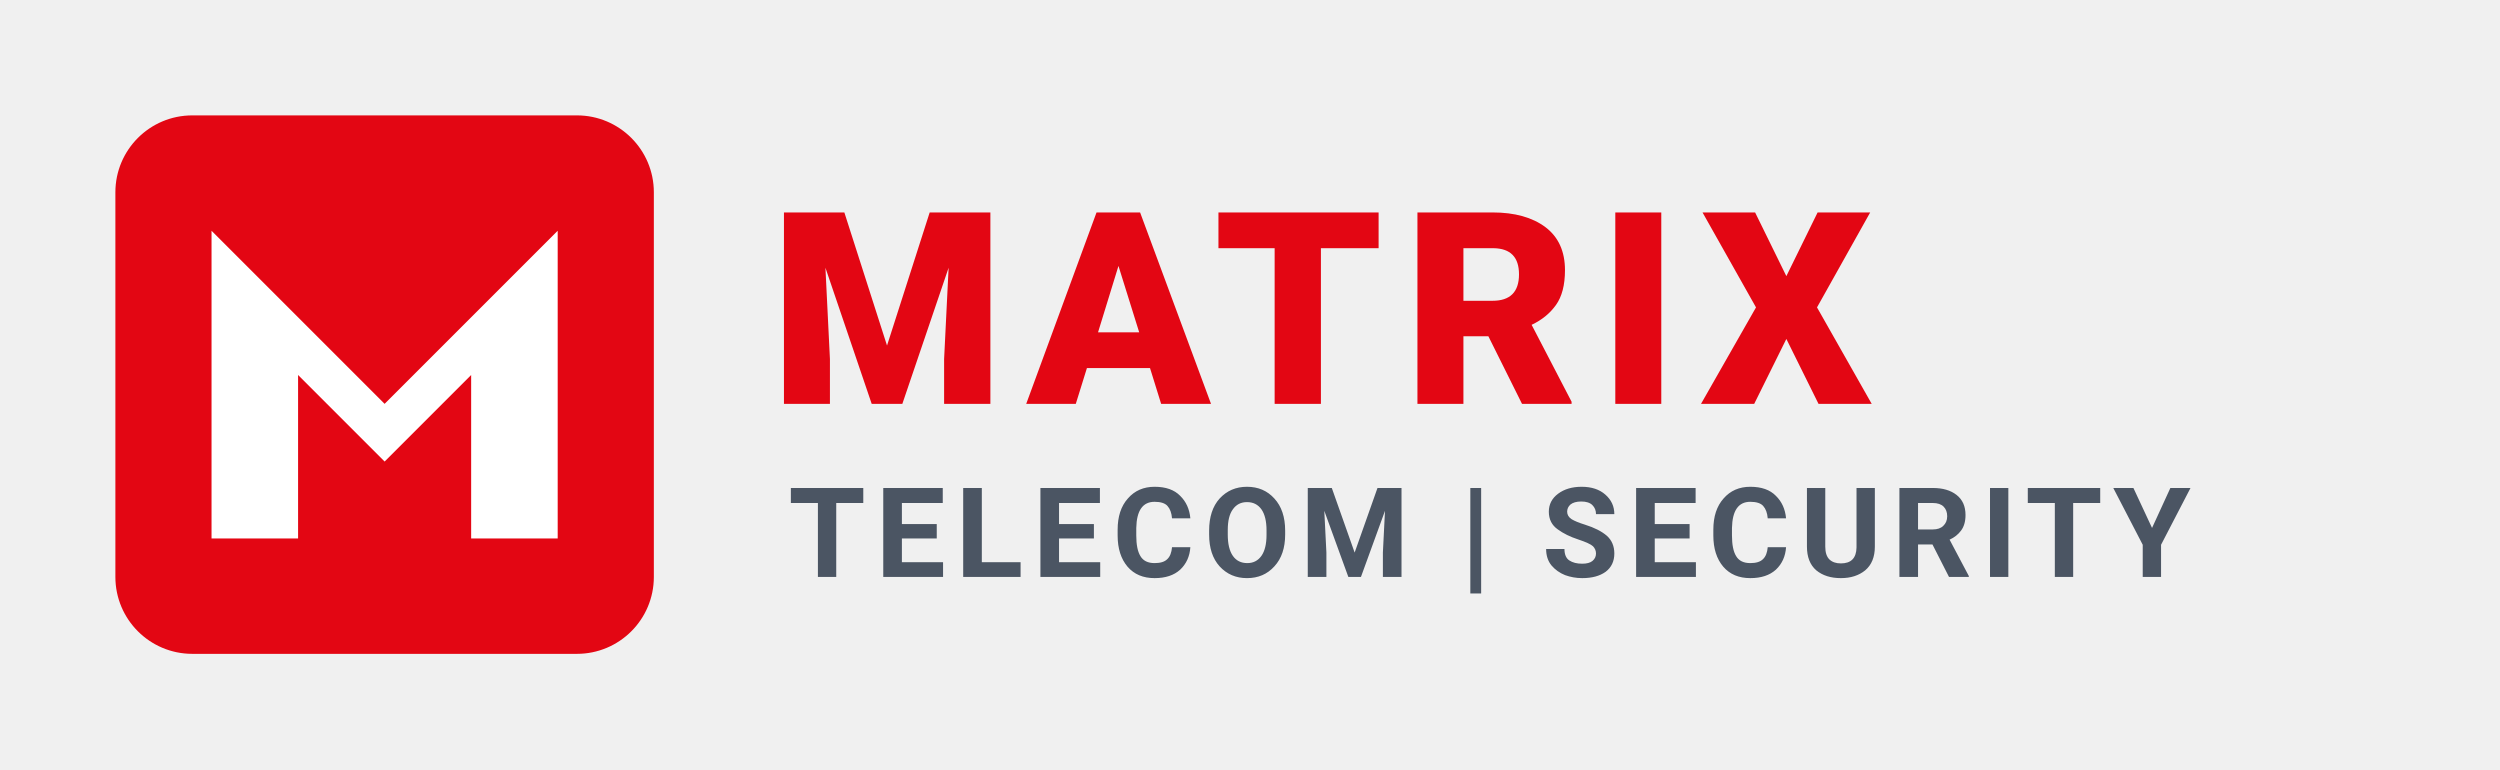
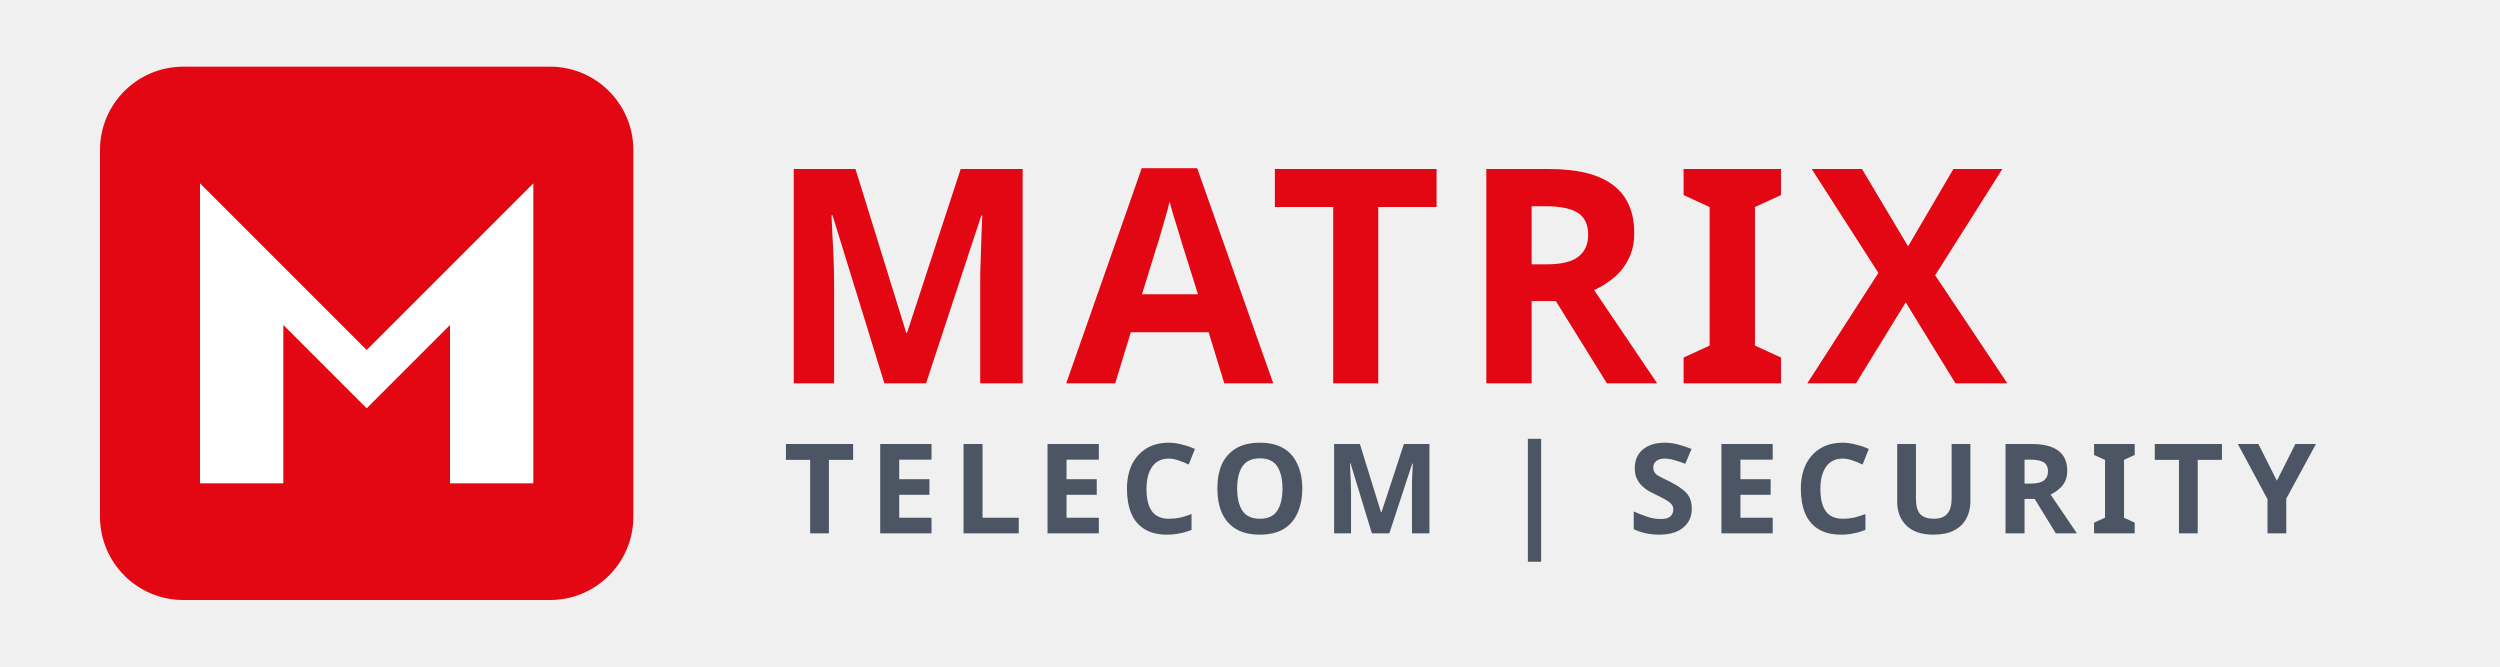
- <svg xmlns="http://www.w3.org/2000/svg" viewBox="0 0 130 40" width="130" height="40" fill="none">
-   <g transform="translate(6, 6)">
-     <rect x="0" y="0" width="28" height="28" rx="4" fill="#E30613" />
-     <path d="M5 22V6l9 9 9-9v16h-4.5V13.5l-4.5 4.5-4.5-4.5V22H5z" fill="#FFFFFF" />
+ <svg xmlns="http://www.w3.org/2000/svg" viewBox="0 0 150 40" width="150" height="40" fill="none">
+   <g transform="translate(6, 4)">
+     <rect x="0" y="0" width="32" height="32" rx="5" fill="#E30613" />
+     <path d="M6 25V7l10 10 10-10v18h-5V15.5l-5 5-5-5V25H6z" fill="#FFFFFF" />
  </g>
-   <text x="40" y="21" font-family="system-ui, -apple-system, 'Segoe UI', Roboto, sans-serif" font-size="14" font-weight="900" fill="#E30613" letter-spacing="1">MATRIX</text>
-   <text x="41" y="30" font-family="system-ui, -apple-system, 'Segoe UI', Roboto, sans-serif" font-size="6.5" font-weight="700" fill="#4B5563" letter-spacing="0.5">TELECOM | SECURITY</text>
+   <text x="46" y="23" font-family="'Arial Black', system-ui, sans-serif" font-size="18" font-weight="900" fill="#E30613" letter-spacing="1">MATRIX</text>
+   <text x="47" y="32" font-family="system-ui, sans-serif" font-size="7.5" font-weight="800" fill="#4B5563" letter-spacing="0.8">TELECOM | SECURITY</text>
</svg>
